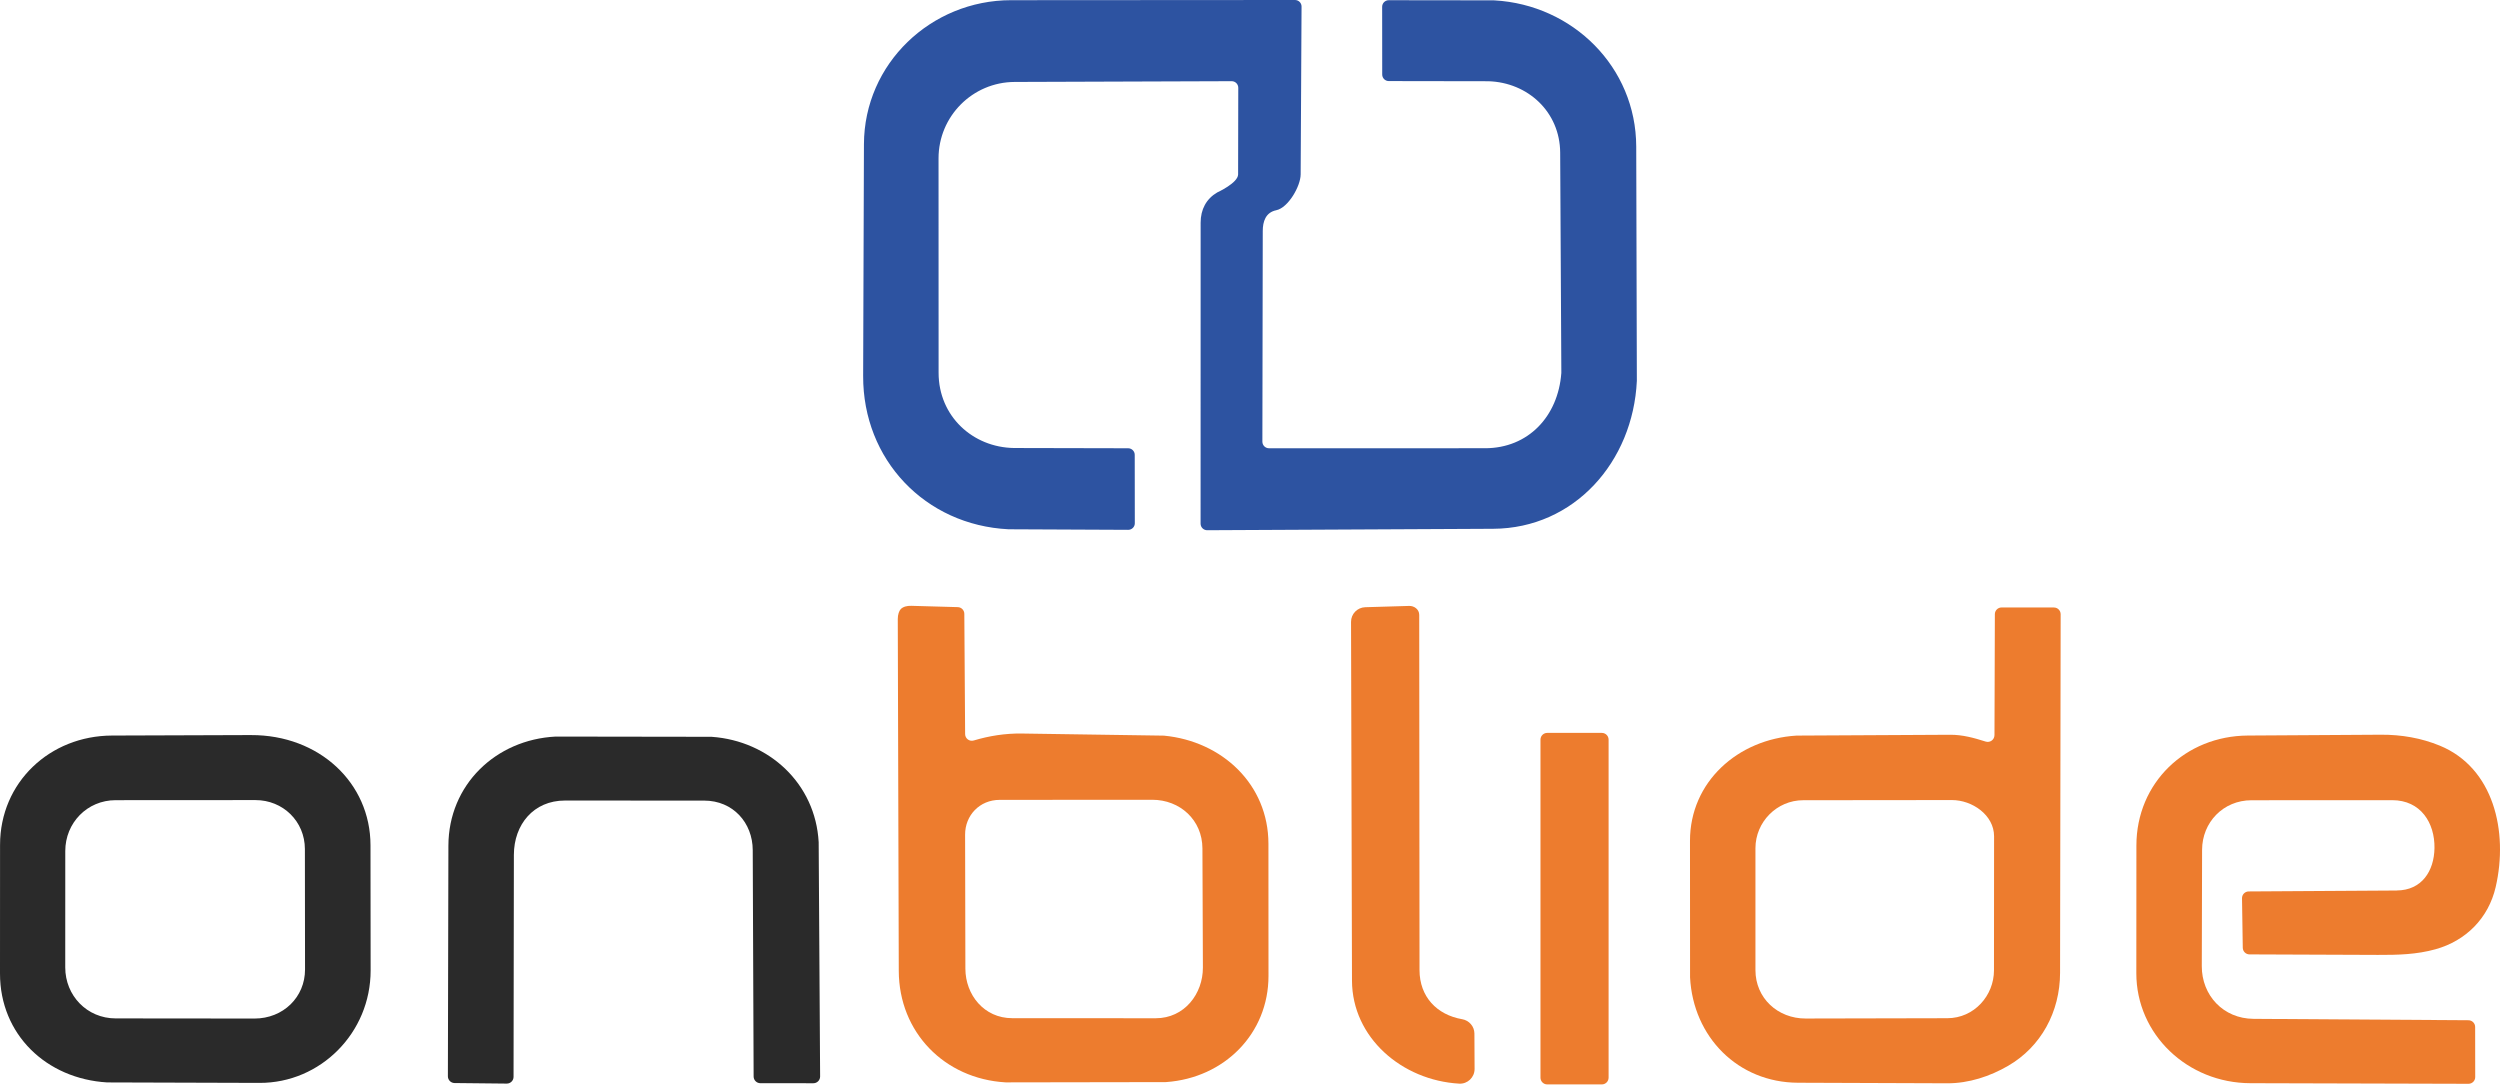
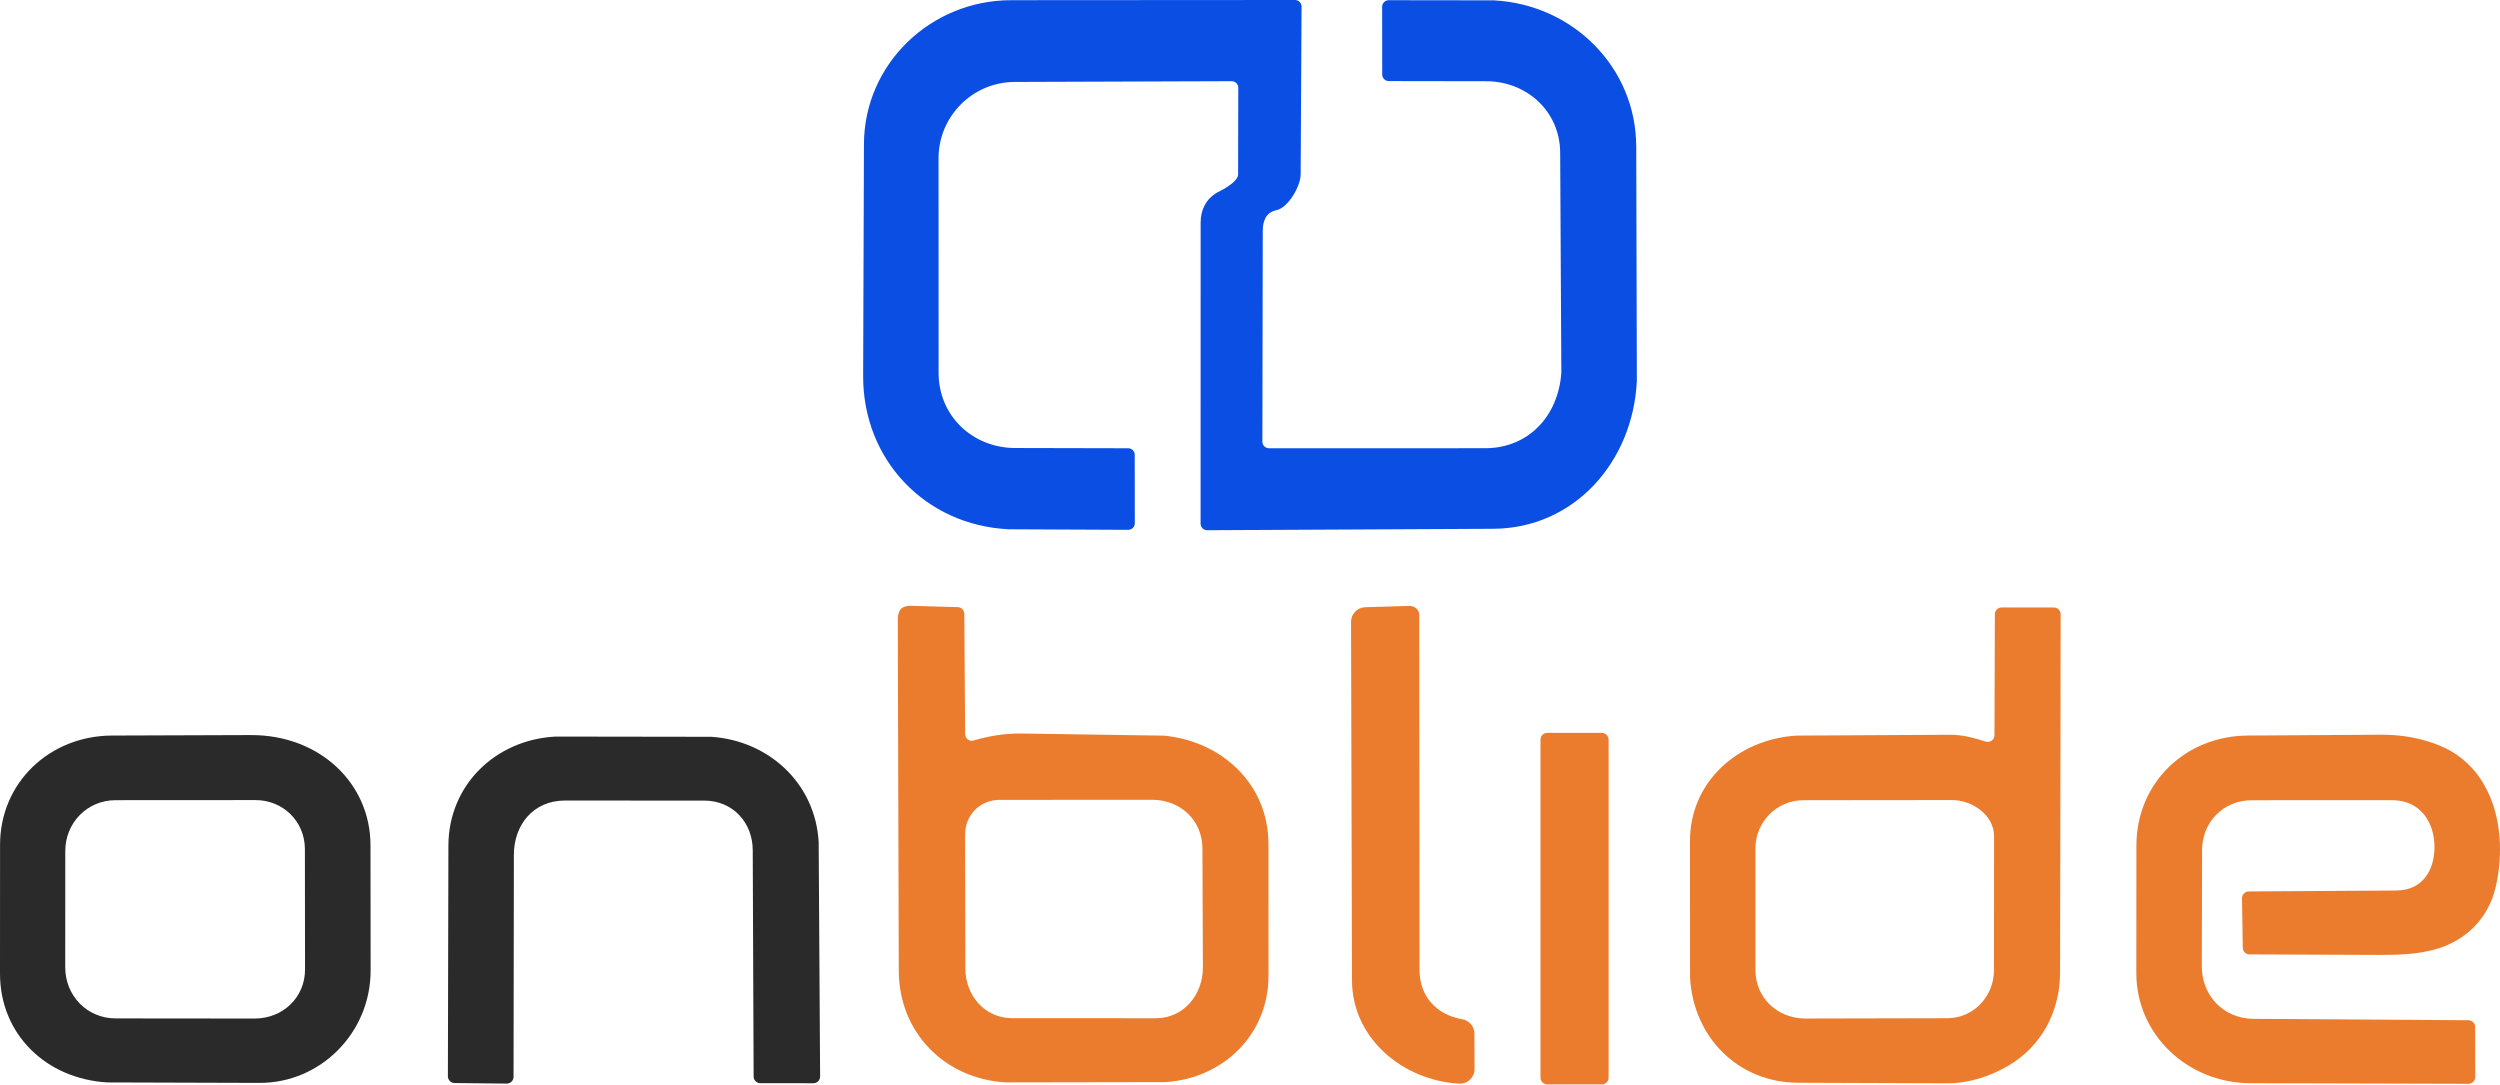
<svg xmlns="http://www.w3.org/2000/svg" id="Camada_2" data-name="Camada 2" viewBox="0 0 2048 888.35">
  <defs>
    <style>
      .cls-1 {
-         fill: #2d53a1;
+         fill: #2a2a2a;
      }

      .cls-2 {
-         fill: #ed7c2e;
+         fill: #eb7c2d;
      }

      .cls-3 {
-         fill: #2a2a2a;
+         fill: #0a4ee4;
      }
    </style>
  </defs>
  <g id="Camada_1-2" data-name="Camada 1">
-     <g>
+     <g id="onblide-stacked-primary">
      <g>
        <path class="cls-2" d="M1963.5,729.51l-121.36.76c-3.07.02-5.53,2.54-5.48,5.6l.62,40.54c.05,3.01,2.49,5.42,5.5,5.43l105.17.42c16.36.07,31.76-.32,47.21-4.63,24.94-6.95,43.38-25.42,49.29-50.93,10.56-45.62-1.72-97.75-45.71-115.84-15.27-6.28-31.52-9.08-48.36-8.98l-109.04.68c-50.95.32-91.17,38.65-91.2,90.06l-.06,104.63c-.03,50.1,41.87,89.96,93.4,90.1l178.69.5c3.06,0,5.54-2.47,5.53-5.53l-.06-41.03c0-3.03-2.45-5.49-5.48-5.51l-176.05-1.14c-24.79-.16-42.46-19.25-42.4-43.14l.24-95.37c.06-22.42,17.29-40.56,40.47-40.57l115.21-.06c23.53-.01,35,18.75,34.7,39.2-.28,18.97-10.49,34.64-30.83,34.77Z" />
-         <path class="cls-3" d="M583.18,603.61c-.17-.01-.34-.02-.51-.02l-127.46-.19c-49.18,2.5-87.77,39.61-87.88,89.36l-.42,188.94c0,3.03,2.43,5.5,5.46,5.53l42.75.45c3.07.03,5.57-2.44,5.58-5.51l.27-181.9c.04-24.77,16.11-44.48,41.82-44.47l114.05.05c23.72.01,39.71,18.21,39.8,40.53l.73,185.48c.01,3.04,2.48,5.49,5.51,5.5l43.44.03c3.06,0,5.54-2.49,5.52-5.55l-1.18-191.91c-2.62-48-40.59-82.93-87.48-86.32Z" />
+         <path class="cls-1" d="M583.18,603.61c-.17-.01-.34-.02-.51-.02l-127.46-.19c-49.18,2.5-87.77,39.61-87.88,89.36l-.42,188.94c0,3.03,2.43,5.5,5.46,5.53l42.75.45c3.07.03,5.57-2.44,5.58-5.51l.27-181.9c.04-24.77,16.11-44.48,41.82-44.47l114.05.05c23.72.01,39.71,18.21,39.8,40.53l.73,185.48c.01,3.04,2.48,5.49,5.51,5.5l43.44.03c3.06,0,5.54-2.49,5.52-5.55l-1.18-191.91c-2.62-48-40.59-82.93-87.48-86.32Z" />
        <path class="cls-2" d="M1197.76,834.93c-20.77-3.62-34.87-18.46-34.89-40.26l-.24-290.93c0-4.67-4.26-7.48-8.2-7.37l-36.03,1.06c-6.49.19-11.65,5.52-11.63,12.01l.78,293.88c.12,46.62,40.85,81.72,87.82,84.4,6.87.39,12.64-5.17,12.61-12.05l-.14-29c-.03-5.85-4.31-10.74-10.07-11.75Z" />
        <rect class="cls-2" x="1261.96" y="600.39" width="55.8" height="287.96" rx="5.52" ry="5.52" />
        <path class="cls-2" d="M1633.86,602.26c-.01,3.73-3.64,6.36-7.19,5.24-9.66-3.05-18.91-5.63-29.05-5.58l-125.58.68c-.14,0-.29,0-.43.01-47.95,2.96-87.19,37.86-87.17,86.26l.06,111.83c2.52,48.7,39.14,86.1,88.44,86.28l122.33.45c17.56.06,34.87-5.65,49.83-14.33,26.89-15.61,42.46-44.16,42.51-76.19l.48-293.72c0-3.05-2.46-5.53-5.51-5.53l-42.87-.03c-3.04,0-5.51,2.46-5.52,5.5l-.31,99.12ZM1633.47,794.91c-.02,20.66-16.18,39.17-38.21,39.21l-116.11.25c-22.73.05-41.09-16.63-41.09-39.67v-99.86c0-21.48,17.53-39.28,39.1-39.3l121.82-.13c16.69-.02,34.58,12.3,34.57,29.7l-.08,109.8Z" />
        <path class="cls-2" d="M953.63,602.66c-.19-.02-.38-.03-.57-.03l-115.73-1.72c-14.04-.21-27.07,1.94-39.62,5.69-3.52,1.05-7.06-1.56-7.08-5.23l-.66-98.53c-.02-2.97-2.39-5.4-5.36-5.48l-38.07-1.07c-3.39-.1-6.65.65-8.63,2.68-1.35,1.39-2.46,4.44-2.45,8.15l.82,288.23c.14,50.36,37.42,88.35,87.36,91.32.15,0,.3.01.45.01l130.74-.22c.17,0,.34,0,.51-.02,47.7-3.39,83.84-39.75,83.81-87.01l-.05-108.23c-.02-48.57-37.87-83.96-85.47-88.55ZM946.77,834.15l-117.63-.06c-22.99-.01-38.26-19.12-38.3-40.56l-.23-109.81c-.03-15.67,11.79-28.46,28.35-28.47l124.92-.08c22.77-.01,41.06,16.56,41.15,39.84l.38,97.59c.08,21.42-15.04,41.56-38.64,41.55Z" />
-         <path class="cls-3" d="M205.64,602.17l-113.88.39C40.86,602.74.06,640.85.04,692.17L0,797.53c-.02,49.93,37.9,86.22,87.8,89.19l124.81.39c49.89.16,91.07-41,91.01-92.17l-.11-102.55c-.06-51.16-42.13-90.4-97.88-90.21ZM208.37,834.39l-113.64-.11c-23.54-.02-41.29-18.77-41.28-41.78l.03-95.4c0-22.87,17.82-41.59,41.3-41.6l114.51-.07c22.54-.01,40.45,17.43,40.48,40.11l.11,98.68c.02,22.59-17.81,40.2-41.51,40.18Z" />
+         <path class="cls-1" d="M205.64,602.17l-113.88.39C40.86,602.74.06,640.85.04,692.17L0,797.53c-.02,49.93,37.9,86.22,87.8,89.19l124.81.39c49.89.16,91.07-41,91.01-92.17l-.11-102.55c-.06-51.16-42.13-90.4-97.88-90.21ZM208.37,834.39l-113.64-.11c-23.54-.02-41.29-18.77-41.28-41.78l.03-95.4c0-22.87,17.82-41.59,41.3-41.6l114.51-.07c22.54-.01,40.45,17.43,40.48,40.11l.11,98.68c.02,22.59-17.81,40.2-41.51,40.18Z" />
      </g>
-       <path class="cls-1" d="M1223.91.28l-86.25-.11c-2.98,0-5.4,2.41-5.4,5.39l.05,55.48c0,2.97,2.41,5.38,5.38,5.38l81.57.13c32.26.94,58.66,25.02,58.84,58.55l.95,180.03c0,.19,0,.37-.02.56-2.65,35.36-27.05,61.49-62.46,61.5l-177.04.02c-2.98,0-5.39-2.42-5.39-5.4l.31-172.58c.01-7.58,2.25-15.2,11.06-17.01,9.77-2.01,19.94-19.66,19.99-29.4l.73-137.41C1066.27,2.43,1063.85,0,1060.86,0l-232.57.15c-65.63.04-120.33,51.94-120.55,117.96l-.65,189.91c-.23,68.52,50.75,122.17,119.1,125.56l98.04.46c2.99.01,5.42-2.41,5.41-5.39l-.07-56.05c0-2.97-2.41-5.38-5.38-5.38l-93.45-.21c-33.92-.47-61.82-26.09-61.84-61.58l-.05-175.7c-.01-34.48,27.88-62.48,62.36-62.6l177.77-.62c2.99-.01,5.41,2.41,5.41,5.4l-.13,71c-.09,7-17.08,14.72-17.08,14.72-9.04,5.28-13.62,13.95-13.62,24.8l-.04,246.54c0,2.99,2.43,5.4,5.42,5.39l234.26-1.18c66.51-.34,114.58-54.9,117.71-121.16l-.51-191.98c-.17-65.12-51.98-116.1-116.1-119.73-.13,0-.26-.01-.39-.01Z" />
+       <path class="cls-3" d="M1223.91.28l-86.25-.11c-2.98,0-5.4,2.41-5.4,5.39l.05,55.48c0,2.97,2.41,5.38,5.38,5.38l81.57.13c32.26.94,58.66,25.02,58.84,58.55l.95,180.03c0,.19,0,.37-.02.56-2.65,35.36-27.05,61.49-62.46,61.5l-177.04.02c-2.98,0-5.39-2.42-5.39-5.4l.31-172.58c.01-7.58,2.25-15.2,11.06-17.01,9.77-2.01,19.94-19.66,19.99-29.4l.73-137.41C1066.27,2.43,1063.85,0,1060.86,0l-232.57.15c-65.63.04-120.33,51.94-120.55,117.96l-.65,189.91c-.23,68.52,50.75,122.17,119.1,125.56l98.04.46c2.99.01,5.42-2.41,5.41-5.39l-.07-56.05c0-2.97-2.41-5.38-5.38-5.38l-93.45-.21c-33.92-.47-61.82-26.09-61.84-61.58l-.05-175.7c-.01-34.48,27.88-62.48,62.36-62.6l177.77-.62c2.99-.01,5.41,2.41,5.41,5.4l-.13,71c-.09,7-17.08,14.72-17.08,14.72-9.04,5.28-13.62,13.95-13.62,24.8l-.04,246.54c0,2.99,2.43,5.4,5.42,5.39l234.26-1.18c66.51-.34,114.58-54.9,117.71-121.16l-.51-191.98c-.17-65.12-51.98-116.1-116.1-119.73-.13,0-.26-.01-.39-.01Z" />
    </g>
  </g>
</svg>
